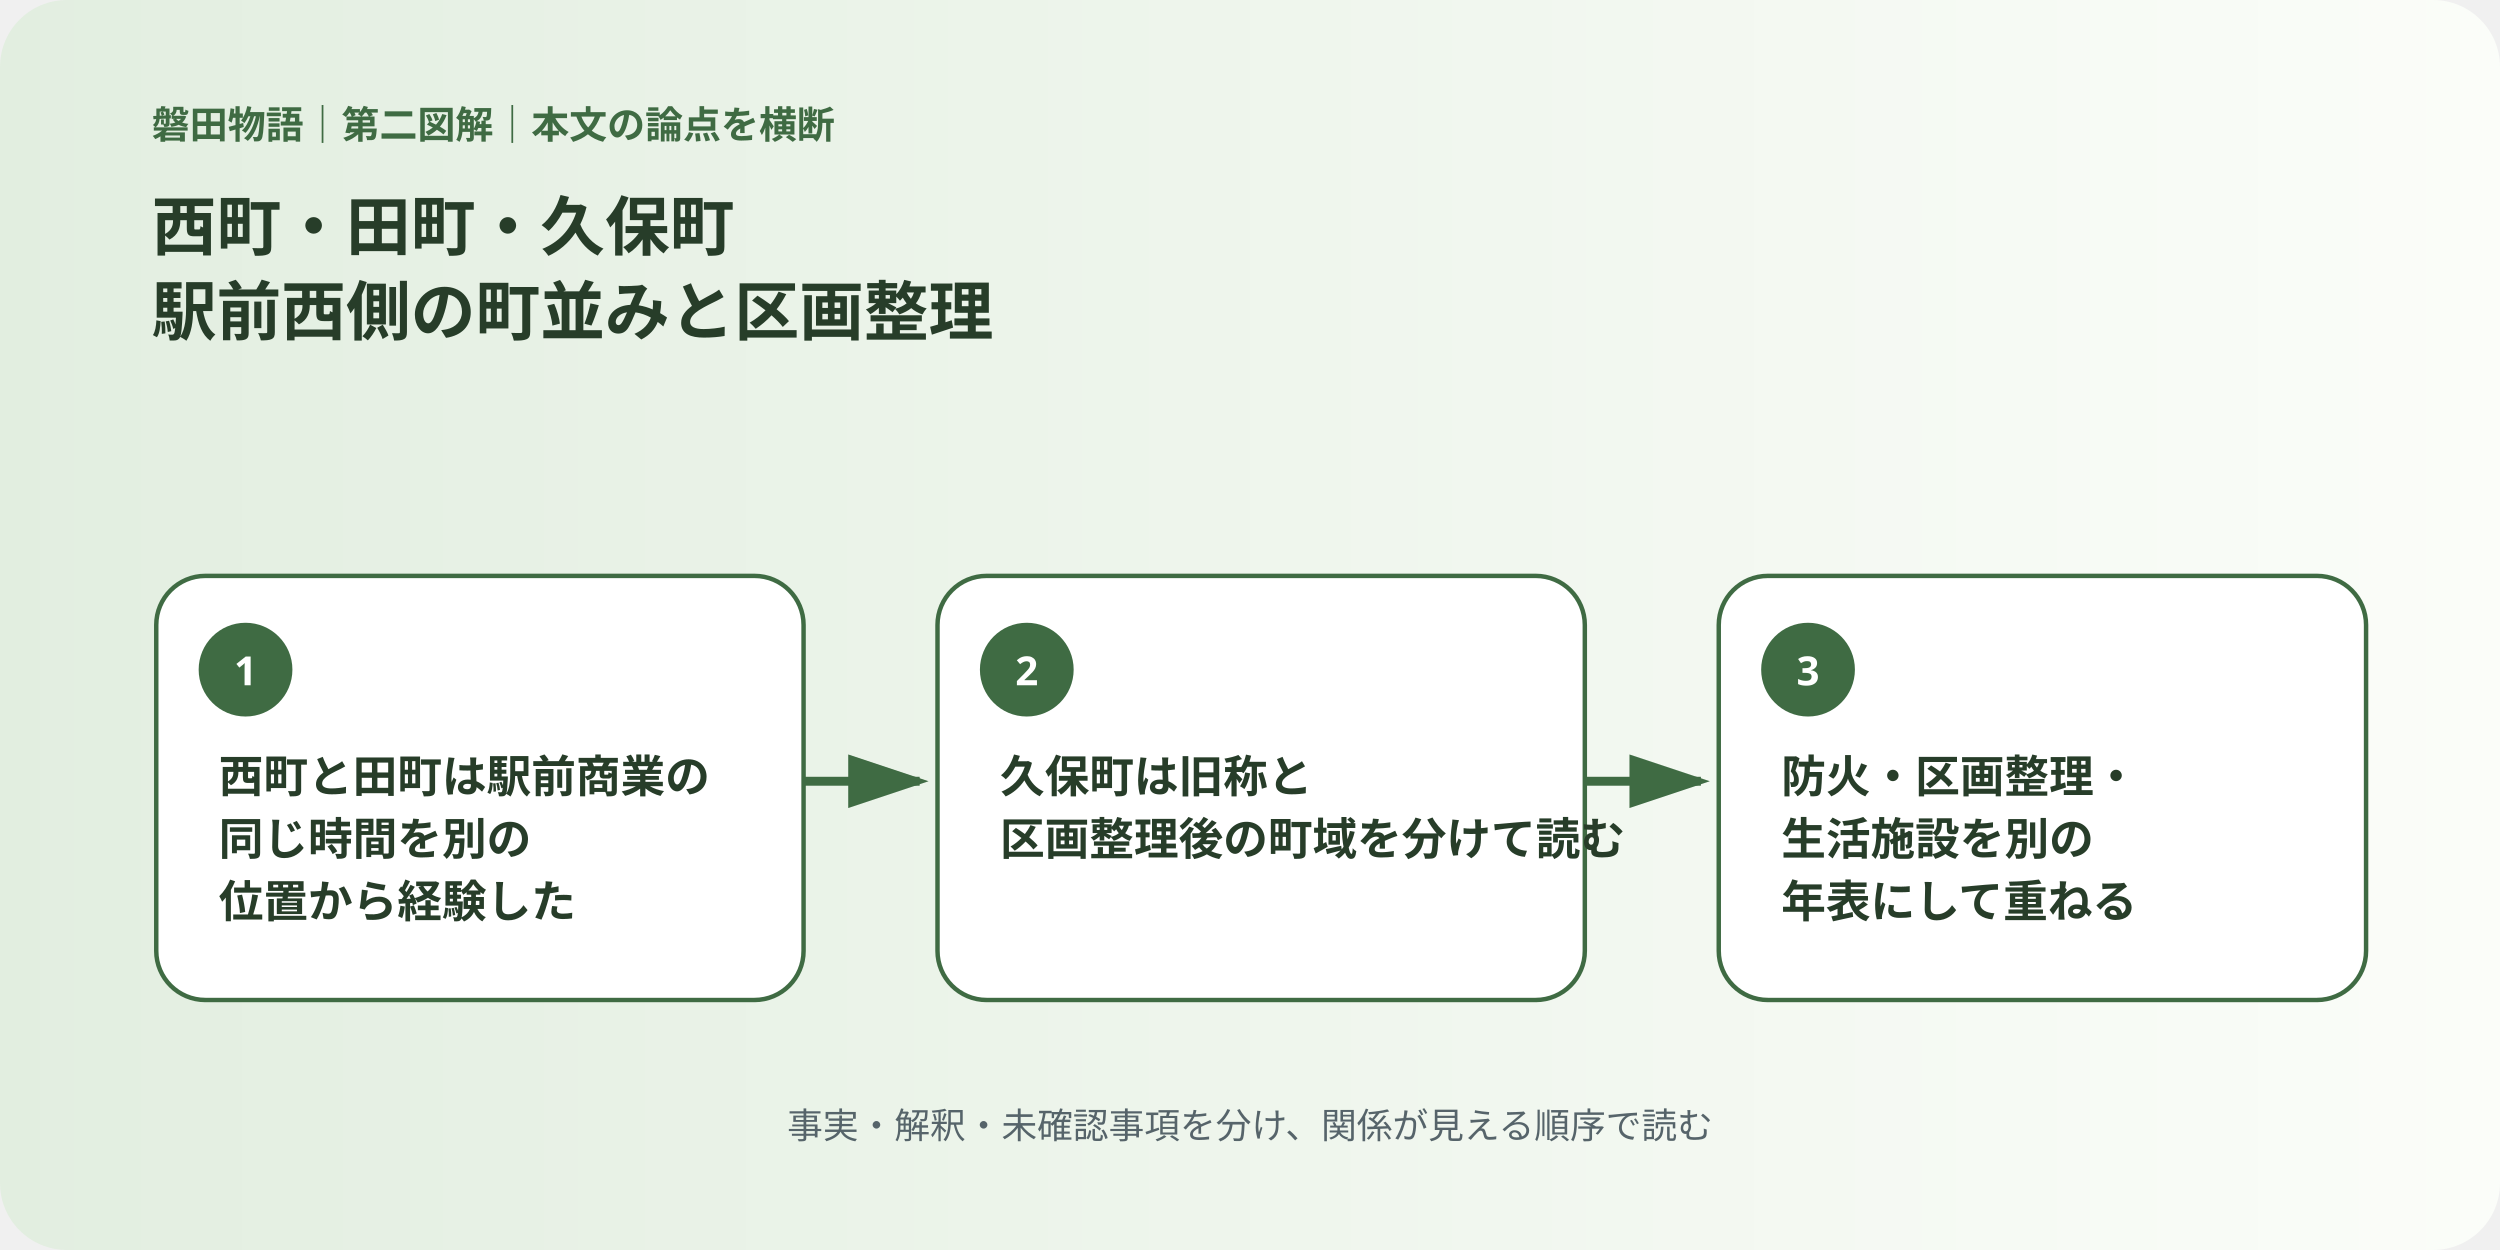
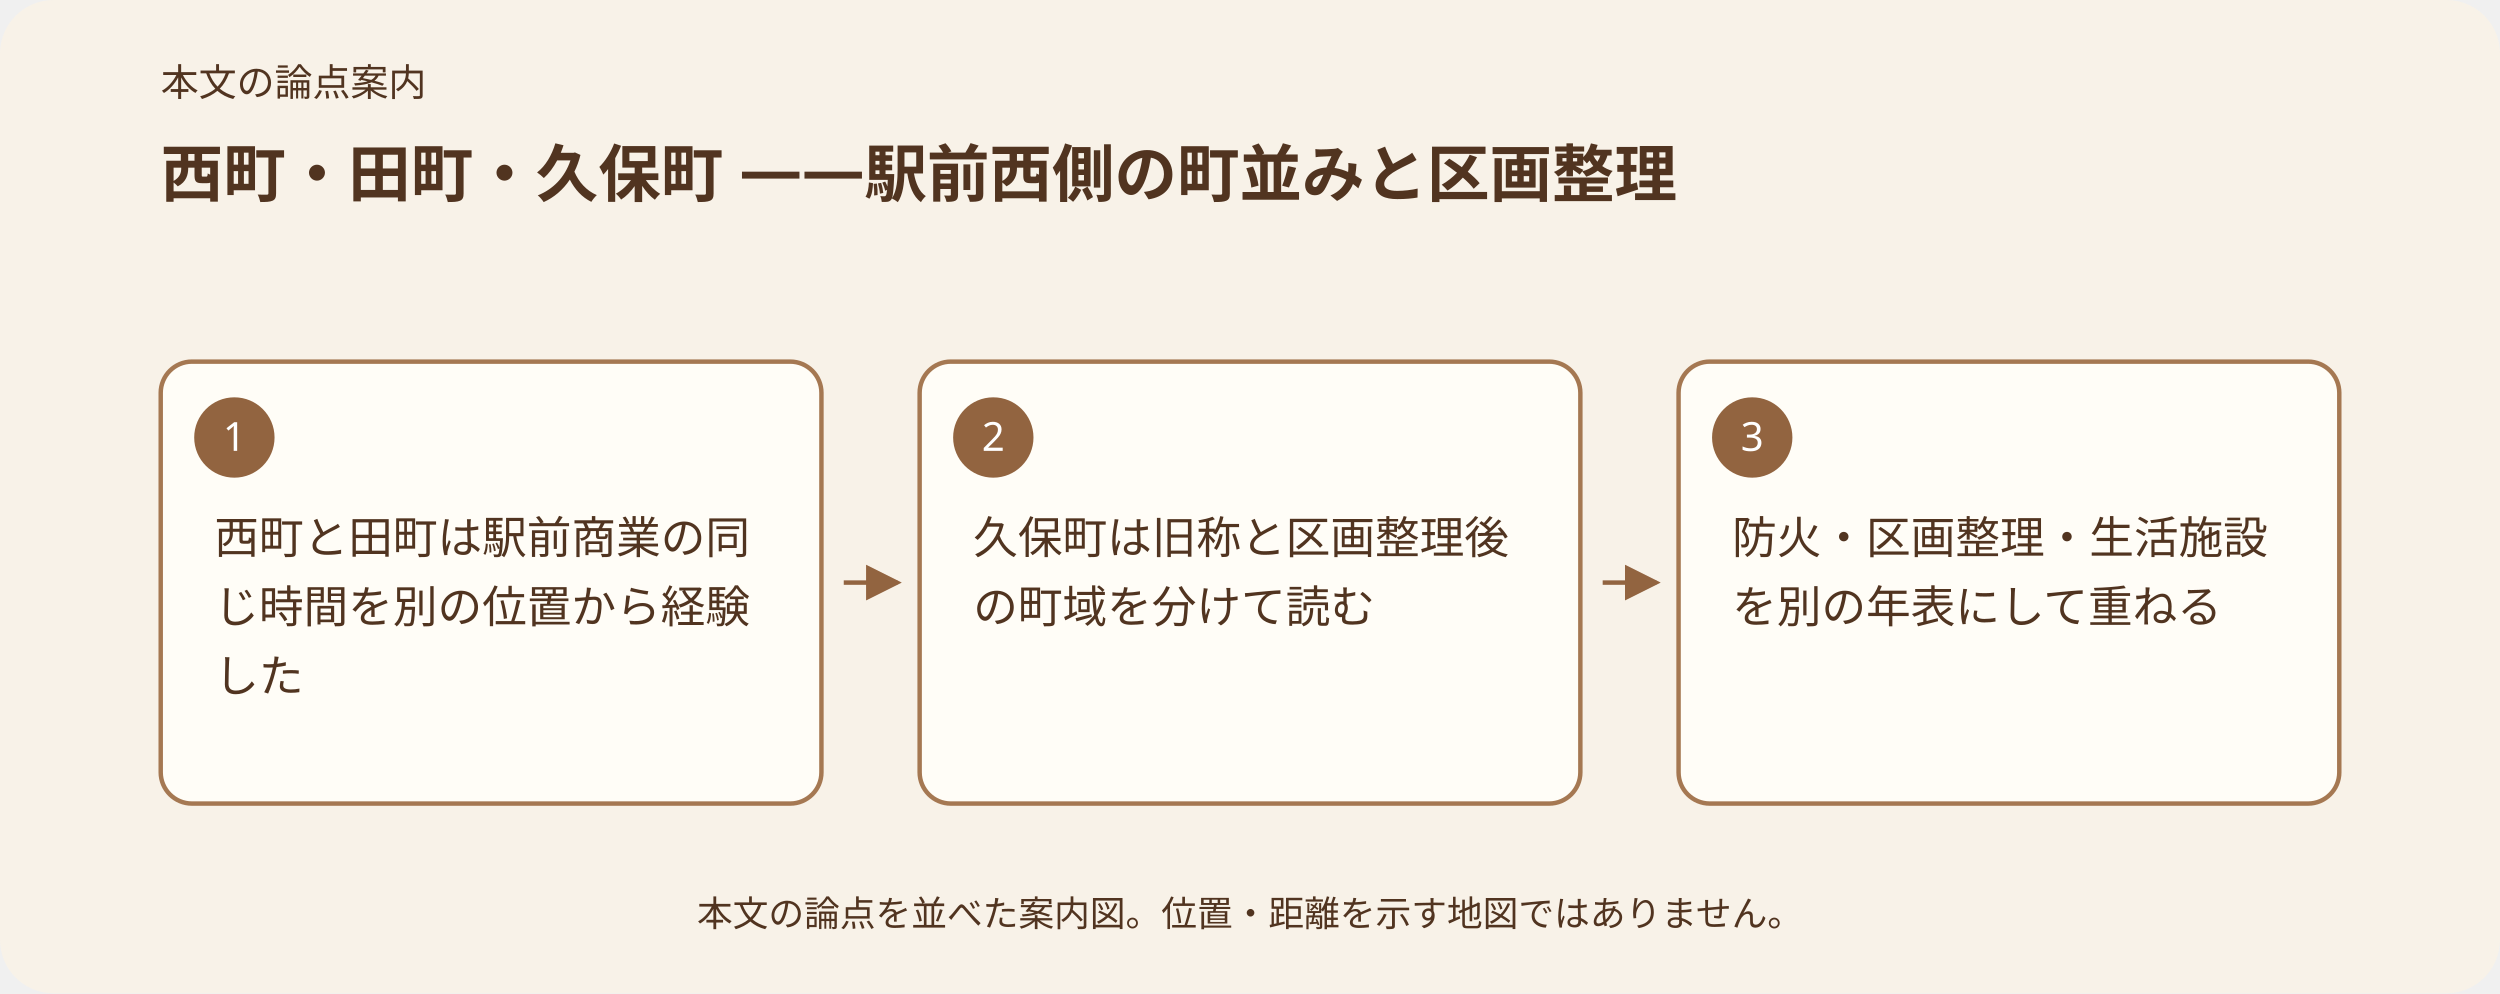
- <svg xmlns="http://www.w3.org/2000/svg" viewBox="0 0 1120 560" role="img" aria-labelledby="t d">
+ <svg xmlns="http://www.w3.org/2000/svg" viewBox="0 0 1120 445" width="1120" height="445" role="img" aria-labelledby="A0248-title A0248-desc" data-emaki-repair="A0248">
+   <rect width="1120" height="445" rx="24" fill="#f8f2e8" />
  <defs>
-     <marker id="a" markerWidth="10" markerHeight="10" refX="8" refY="3" orient="auto">
-       <path d="M0 0v6l9-3z" fill="#3f6b43" />
+     <marker id="A0248-arrow" markerWidth="8" markerHeight="8" refX="7" refY="4" orient="auto">
+       <path d="M0 0L8 4L0 8Z" fill="#926440" />
    </marker>
-     <linearGradient id="bg">
-       <stop stop-color="#e2eee0" />
-       <stop offset="1" stop-color="#fbfdf9" />
-     </linearGradient>
  </defs>
-   <style>.title{font:700 29px 'Yu Mincho','Noto Serif JP',serif;fill:#273d29}.kicker{font:600 17px system-ui,sans-serif;fill:#3f6b43}.label{font:700 20px 'Yu Gothic','Noto Sans JP',sans-serif;fill:#273d29}.num{font:700 18px system-ui,sans-serif;fill:#fff}.foot{font:500 16px system-ui,sans-serif;fill:#56646a}</style>
-   <rect width="1120" height="560" rx="30" fill="url(#bg)" />
-   <text x="68" y="62" class="kicker">磐田物語｜第二図解｜本文の論点を横断</text>
-   <text x="68" y="112" class="title">西町・田町・久保町</text>
-   <text x="68" y="150" class="title">駅前西側の町並みと区画整理</text>
-   <rect x="70" y="258" width="290" height="190" rx="22" fill="#fff" stroke="#3f6b43" stroke-width="2" />
-   <circle cx="110" cy="300" r="21" fill="#3f6b43" />
-   <text x="110" y="307" class="num" text-anchor="middle">1</text>
-   <text x="98" y="355" class="label" text-anchor="start">
-     <tspan x="98" dy="0">西町と田町は駅前商業の</tspan>
-     <tspan x="98" dy="28">同じ時間を別の</tspan>
-     <tspan x="98" dy="28">位置から経験した</tspan>
-   </text>
-   <rect x="420" y="258" width="290" height="190" rx="22" fill="#fff" stroke="#3f6b43" stroke-width="2" />
-   <circle cx="460" cy="300" r="21" fill="#3f6b43" />
-   <text x="460" y="307" class="num" text-anchor="middle">2</text>
-   <text x="448" y="355" class="label" text-anchor="start">
-     <tspan x="448" dy="0">久保町は旧称と</tspan>
-     <tspan x="448" dy="28">区画整理後の町域を分けて読む</tspan>
-   </text>
-   <rect x="770" y="258" width="290" height="190" rx="22" fill="#fff" stroke="#3f6b43" stroke-width="2" />
-   <circle cx="810" cy="300" r="21" fill="#3f6b43" />
-   <text x="810" y="307" class="num" text-anchor="middle">3</text>
-   <text x="798" y="355" class="label" text-anchor="start">
-     <tspan x="798" dy="0">防火・区画整理・</tspan>
-     <tspan x="798" dy="28">生活施設を別の</tspan>
-     <tspan x="798" dy="28">年表にして重ねる</tspan>
-   </text>
-   <path d="M360 350h52" stroke="#3f6b43" stroke-width="4" marker-end="url(#a)" />
-   <path d="M710 350h52" stroke="#3f6b43" stroke-width="4" marker-end="url(#a)" />
-   <text x="560" y="510" class="foot" text-anchor="middle">事実・解釈・未確認事項を分け、関係が見える順序で読む</text>
+   <g font-family="Meiryo,sans-serif" fill="#513420">
+     <text x="72" y="43" font-size="17">本文の論点案内</text>
+     <text x="72" y="88" font-size="28" font-weight="700">西町・田町・久保町 ――駅前西側の町並みと区画整理</text>
+     <rect x="72" y="162" width="296" height="198" rx="14" fill="#fffdf7" stroke="#a57852" stroke-width="2" />
+     <circle cx="105" cy="196" r="18" fill="#926440" />
+     <text x="105" y="202" font-size="18" fill="white" text-anchor="middle">1</text>
+     <text x="96" y="248" font-size="20">西町と田町は駅前商業の同</text>
+     <text x="96" y="279" font-size="20">じ時間を別の位置から経験</text>
+     <text x="96" y="310" font-size="20">した</text>
+     <path d="M378 261.0H402" fill="none" stroke="#926440" stroke-width="2" marker-end="url(#A0248-arrow)" />
+     <rect x="412" y="162" width="296" height="198" rx="14" fill="#fffdf7" stroke="#a57852" stroke-width="2" />
+     <circle cx="445" cy="196" r="18" fill="#926440" />
+     <text x="445" y="202" font-size="18" fill="white" text-anchor="middle">2</text>
+     <text x="436" y="248" font-size="20">久保町は旧称と区画整理後</text>
+     <text x="436" y="279" font-size="20">の町域を分けて読む</text>
+     <path d="M718 261.0H742" fill="none" stroke="#926440" stroke-width="2" marker-end="url(#A0248-arrow)" />
+     <rect x="752" y="162" width="296" height="198" rx="14" fill="#fffdf7" stroke="#a57852" stroke-width="2" />
+     <circle cx="785" cy="196" r="18" fill="#926440" />
+     <text x="785" y="202" font-size="18" fill="white" text-anchor="middle">3</text>
+     <text x="776" y="248" font-size="20">防火・区画整理・生活施設</text>
+     <text x="776" y="279" font-size="20">を別の年表にして重ねる</text>
+     <text x="560" y="415" text-anchor="middle" font-size="16">本文の論点を並べた案内図。位置・距離を示す地図ではありません。</text>
+   </g>
</svg>
